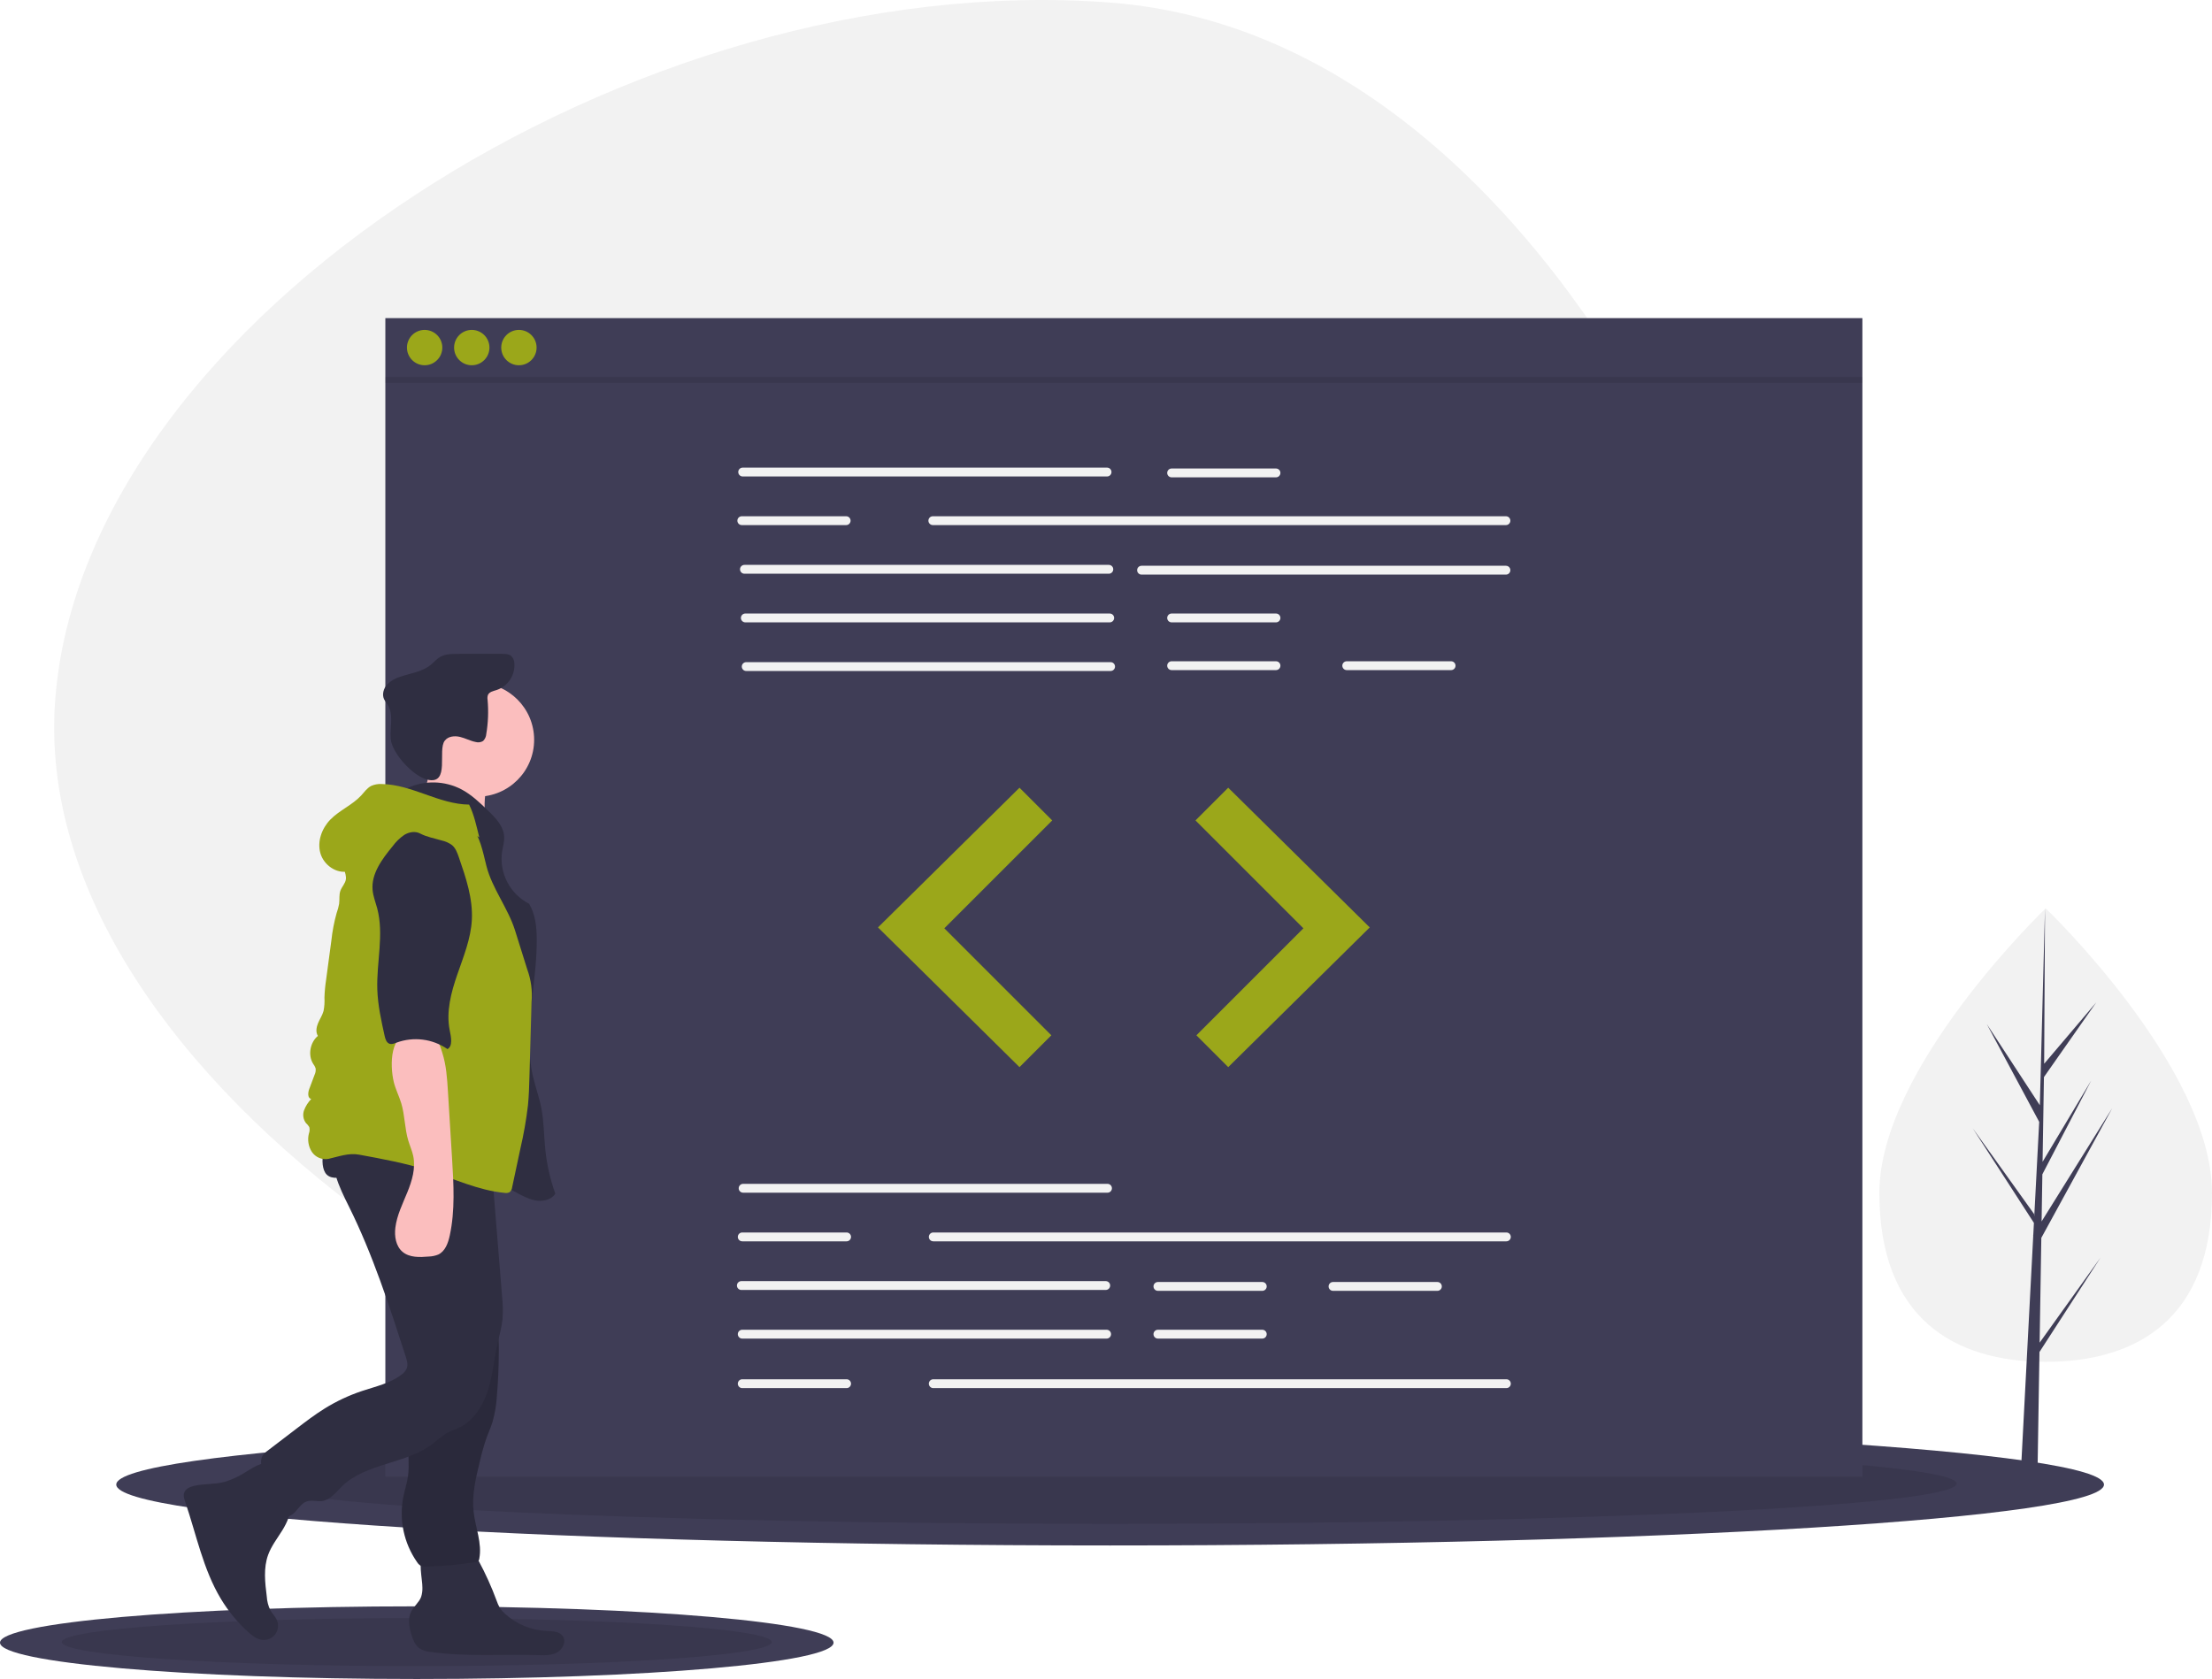
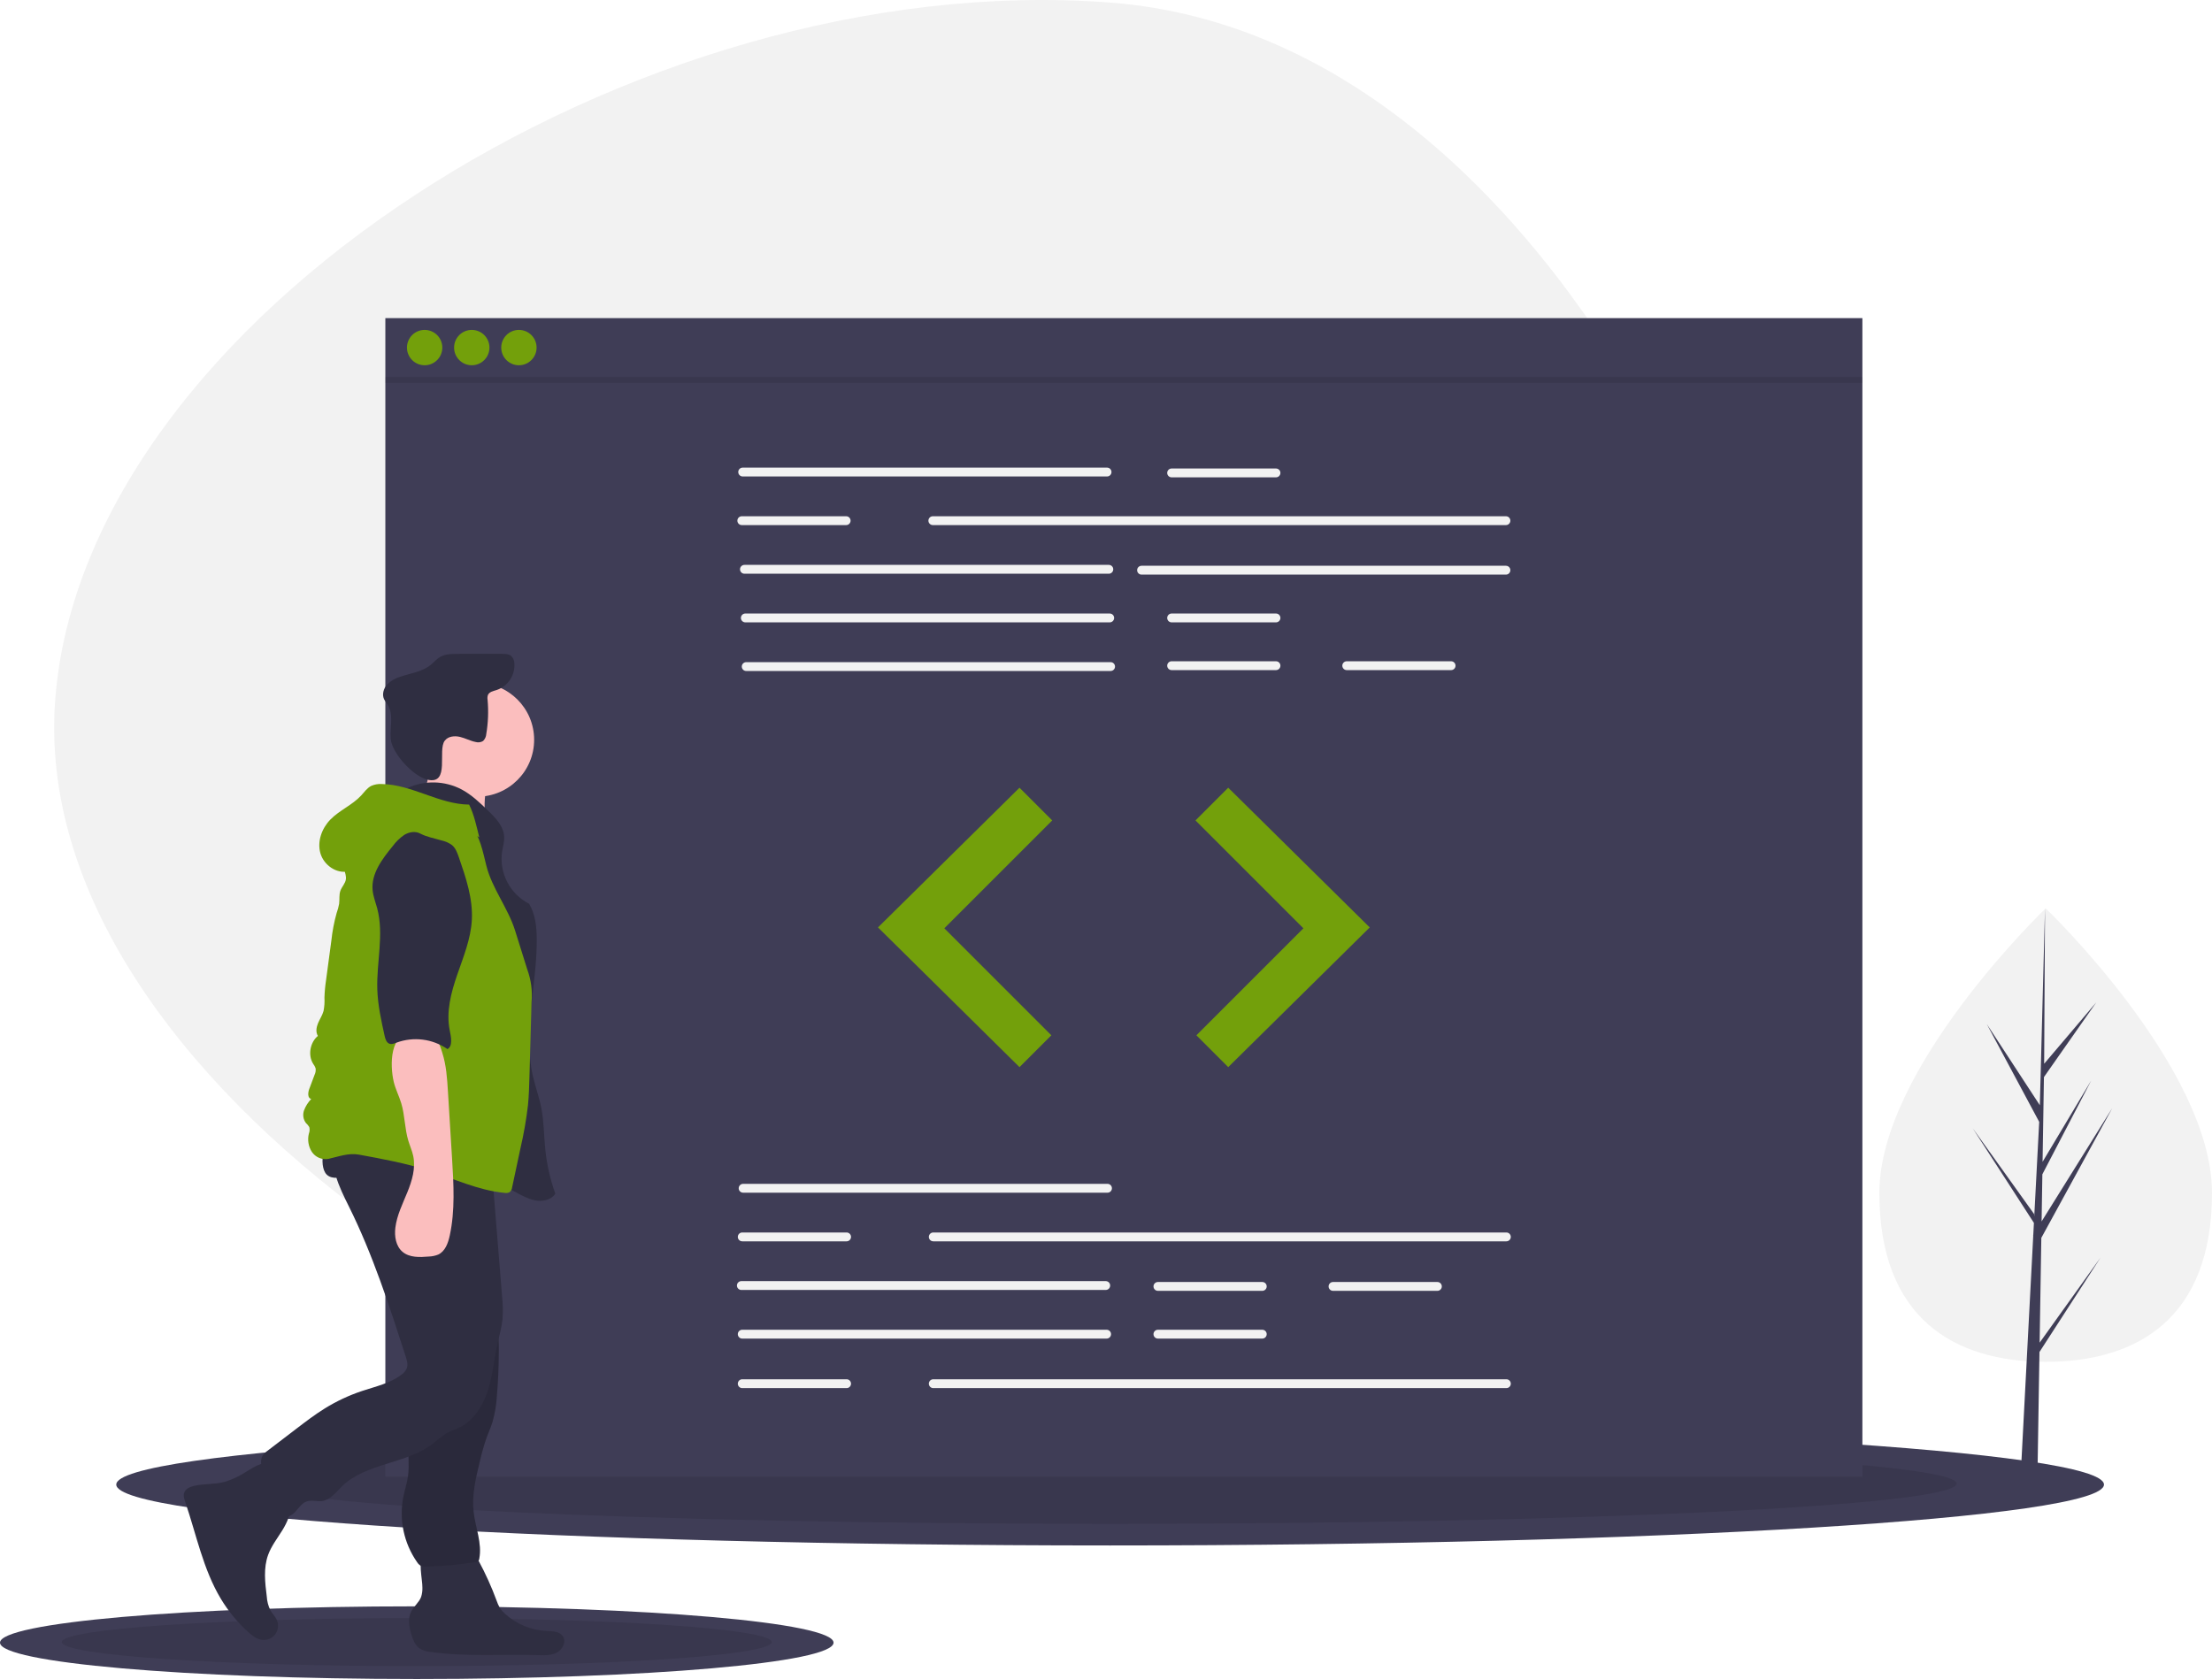
<svg xmlns="http://www.w3.org/2000/svg" data-name="Layer 1" width="1126.194" height="855" viewBox="0 0 1126.194 855">
  <path d="M544.864 755.938C302.465 737.49 13.394 549.672 28.111 356.28S322.797-17.142 565.196 1.305 947.128 381.167 932.41 574.558s-145.148 199.827-387.547 181.38z" fill="#f2f2f2" />
  <ellipse cx="565.194" cy="756" rx="506" ry="31" fill="#3f3d56" />
  <ellipse cx="565.194" cy="755.5" rx="431" ry="20.5" opacity=".1" />
  <ellipse cx="212.194" cy="836.5" rx="212.194" ry="18.5" fill="#3f3d56" />
  <ellipse cx="212.194" cy="836.202" rx="180.742" ry="12.234" opacity=".1" />
  <path fill="#3f3d56" d="M196.194 162h752v590h-752z" />
  <path d="M563.638 242.63H378.12a2.251 2.251 0 110-4.504h185.518a2.251 2.251 0 010 4.503zm203.079 24.765H474.932a2.251 2.251 0 010-4.503h291.785a2.251 2.251 0 110 4.503zM564.539 292.16H379.02a2.251 2.251 0 110-4.502h185.518a2.251 2.251 0 110 4.503zm202.178.45H581.199a2.251 2.251 0 010-4.502h185.518a2.251 2.251 0 110 4.503zm-201.728 24.316H379.471a2.251 2.251 0 010-4.503H564.99a2.251 2.251 0 110 4.503zm.451 24.766H379.921a2.251 2.251 0 010-4.503h185.517a2.251 2.251 0 110 4.503zm84.203-98.612h-53.134a2.251 2.251 0 010-4.503h53.134a2.251 2.251 0 110 4.502zm0 73.846h-53.134a2.251 2.251 0 010-4.503h53.134a2.251 2.251 0 110 4.503zm0 24.316h-53.134a2.251 2.251 0 110-4.503h53.134a2.251 2.251 0 110 4.503zm89.157 0h-53.134a2.251 2.251 0 010-4.503h53.133a2.251 2.251 0 110 4.503zm-307.996-73.847H377.67a2.251 2.251 0 010-4.503h53.134a2.251 2.251 0 010 4.503zM563.863 607.36H378.346a2.251 2.251 0 010-4.502h185.517a2.251 2.251 0 010 4.503zm-.9 49.532H377.445a2.251 2.251 0 110-4.503h185.518a2.251 2.251 0 010 4.503zm.45 24.766H377.895a2.251 2.251 0 110-4.503h185.518a2.251 2.251 0 110 4.503zm79.25-24.316H589.53a2.251 2.251 0 010-4.503h53.133a2.251 2.251 0 010 4.503zm0 24.316H589.53a2.251 2.251 0 010-4.503h53.133a2.251 2.251 0 110 4.503zm89.157-24.316h-53.134a2.251 2.251 0 110-4.503h53.134a2.251 2.251 0 010 4.503zm35.122-25.216H475.157a2.251 2.251 0 010-4.503h291.785a2.251 2.251 0 010 4.503zm-335.913 0h-53.134a2.251 2.251 0 010-4.503h53.134a2.251 2.251 0 010 4.503zm335.913 74.748H475.157a2.251 2.251 0 110-4.503h291.785a2.251 2.251 0 010 4.503zm-335.913 0h-53.134a2.251 2.251 0 110-4.503h53.134a2.251 2.251 0 110 4.503z" fill="#f2f2f2" />
-   <path fill="#9ba71a" d="M519.06 401.13l-72.046 71.145 72.046 71.145 16.21-16.21-54.484-54.485 54.934-54.935-16.66-16.66zm106.267 0l72.046 71.145-72.046 71.145-16.21-16.21 54.485-54.485-54.935-54.935 16.66-16.66z" />
-   <circle cx="216.194" cy="177" r="9" fill="#9ba71a" />
-   <circle cx="240.194" cy="177" r="9" fill="#9ba71a" />
-   <circle cx="264.194" cy="177" r="9" fill="#9ba71a" />
+   <path fill="#73a00b" d="M519.06 401.13l-72.046 71.145 72.046 71.145 16.21-16.21-54.484-54.485 54.934-54.935-16.66-16.66zm106.267 0l72.046 71.145-72.046 71.145-16.21-16.21 54.485-54.485-54.935-54.935 16.66-16.66z" />
+   <circle cx="216.194" cy="177" r="9" fill="#73a00b" />
+   <circle cx="240.194" cy="177" r="9" fill="#73a00b" />
+   <circle cx="264.194" cy="177" r="9" fill="#73a00b" />
  <path opacity=".1" d="M196.194 192h752v3h-752z" />
  <path d="M1126.194 607.454c0 63.77-37.911 86.037-84.677 86.037s-84.676-22.266-84.676-86.037 84.676-144.898 84.676-144.898 84.677 81.126 84.677 144.898z" fill="#f2f2f2" />
  <path fill="#3f3d56" d="M1038.433 683.736l.867-53.371 36.091-66.027-35.955 57.655.39-23.998 24.873-47.769-24.77 41.419.701-43.161 26.635-38.031-26.525 31.244.438-79.141-2.753 104.769.226-4.322-27.08-41.451 26.646 49.748-2.523 48.203-.075-1.28-31.219-43.621 31.124 48.141-.315 6.028-.057.091.026.495-6.402 122.296h8.553l1.026-63.168 31.049-48.024-30.971 43.275z" />
  <path d="M122.622 751.091a43.126 43.126 0 01-8.178 3.503c-5.08 1.387-10.508.878-15.638 2.063-2.1.485-4.386 1.499-5.054 3.548-.49 1.504.043 3.127.554 4.624 5.668 16.62 9.085 34.266 18.125 49.32a74.64 74.64 0 0013.992 16.988c2.056 1.852 4.385 3.664 7.136 3.955a7.248 7.248 0 007.37-10.182c-.81-1.801-2.317-3.197-3.289-4.916a18.757 18.757 0 01-1.819-6.99c-.893-7.11-1.754-14.538.71-21.266 1.651-4.512 4.681-8.359 7.206-12.447s4.621-8.772 4.06-13.544c-.384-3.257-1.972-6.237-3.65-9.054-1.682-2.823-5.005-10.409-8.383-11.35-3.507-.979-10.084 4.181-13.142 5.748zm92.435 57.409a14.019 14.019 0 01-.664 4.745c-1.057 2.793-3.68 4.706-5.036 7.367-1.885 3.7-1.03 8.174.218 12.135.783 2.483 1.81 5.067 3.913 6.602a12.893 12.893 0 005.954 1.908c18.036 2.496 36.358 1.064 54.558 1.587 3.317.095 6.83.211 9.725-1.41s4.686-5.697 2.717-8.368c-1.769-2.398-5.265-2.376-8.242-2.517a33.912 33.912 0 01-20.913-8.615 15.112 15.112 0 01-2.934-3.377 20.753 20.753 0 01-1.534-3.517 156.799 156.799 0 00-9.083-20.119c-.98-1.815-2.087-3.705-3.906-4.676a10.323 10.323 0 00-4.24-.926c-4.536-.294-16.283-1.838-19.79 1.69-3.242 3.26-.672 13.351-.743 17.491z" fill="#2f2e41" />
  <circle cx="242.971" cy="376.72" r="28.975" fill="#fbbebe" />
  <path d="M216.806 400.646c-1.724 4.614-4.647 8.947-8.9 11.43l40.074 8.174a42.453 42.453 0 01-.562-17.869 10.3 10.3 0 00.24-4.409c-.754-2.907-4.027-4.306-6.955-4.974-7.314-1.667-13.782-2.561-20.579-5.792-2.077 3.557-1.787 9.34-3.318 13.44z" fill="#fbbebe" />
  <path d="M207.57 401.227a31.338 31.338 0 0127.314.714c5.138 2.707 9.392 6.794 13.571 10.826 3.853 3.717 7.963 7.972 8.236 13.319.133 2.59-.676 5.122-1.084 7.683a25.766 25.766 0 0013.78 26.47c3.184 5.303 3.84 11.729 3.89 17.914.185 23.436-7.21 47.16-1.93 69.995 1.239 5.362 3.16 10.554 4.231 15.952 1.387 6.99 1.319 14.18 2.044 21.27a95.266 95.266 0 005.114 22.495c-1.744 2.774-5.374 3.837-8.643 3.613s-6.325-1.644-9.242-3.136c-14.123-7.227-27.059-16.757-41.687-22.9-9.677-4.063-19.987-6.595-29.376-11.288s-18.12-12.142-20.99-22.238c-1.241-4.365-1.318-8.965-1.385-13.503-.286-19.114-.55-38.436 3.61-57.094 3.669-16.453 10.741-32.194 12.284-48.98.502-5.465.513-11.314 3.566-15.874 4.315-6.445 13.632-8.114 16.698-15.238z" fill="#2f2e41" />
  <path d="M226.492 377.13c1.707-2.228 5-2.531 7.727-1.872s5.243 2.064 7.998 2.598a4.675 4.675 0 003.743-.526 5.444 5.444 0 001.616-3.57 68.163 68.163 0 00.67-17.38 5.147 5.147 0 01.16-2.438c.681-1.643 2.762-2.034 4.461-2.562a13.316 13.316 0 009.013-13.633 5.42 5.42 0 00-1.657-3.74c-1.175-.958-2.82-1.017-4.336-1.029q-11.683-.094-23.366.006c-2.883.024-5.91.095-8.41 1.532-1.847 1.063-3.221 2.773-4.88 4.112-4.326 3.491-10.178 4.201-15.441 5.99a15.308 15.308 0 00-6.768 4.036c-1.75 2-2.592 4.974-1.492 7.393a26.252 26.252 0 001.886 2.904c3.105 4.964 1.038 11.403 1.502 17.24.579 7.288 11.365 19.111 18.679 20.836 11.807 2.784 4.986-15.113 8.895-19.898zm-16.358 319.553c.745 5.321 1.701 10.661 1.446 16.029-.357 7.493-3.06 14.714-3.56 22.2-.372 5.59.49 11.241-.286 16.79-.497 3.554-1.656 6.979-2.373 10.494a43.395 43.395 0 006.973 33.266 5.448 5.448 0 002.024 1.96 5.714 5.714 0 002.507.333 179.947 179.947 0 0025.17-2.288 2.414 2.414 0 001.617-.713 2.266 2.266 0 00.35-.954c1.545-7.936-1.976-15.893-2.871-23.928-.956-8.58 1.103-17.178 3.146-25.565a113.548 113.548 0 013.467-12.228c.988-2.697 2.181-5.32 3.037-8.063a61.46 61.46 0 002.202-13.202q.892-10.575.945-21.2a88.958 88.958 0 00-1.665-20.01c-1.878-8.337-5.724-16.08-9.536-23.73a15.029 15.029 0 00-5.618 2.67 125.38 125.38 0 01-15.35 8.481c-3.567 1.657-10.522 2.834-12.786 6.286-2.232 3.405-.792 10.35-.621 14.106q.439 9.667 1.782 19.266z" fill="#2f2e41" />
  <path d="M210.134 696.683c.745 5.321 1.701 10.661 1.446 16.029-.357 7.493-3.06 14.714-3.56 22.2-.372 5.59.49 11.241-.286 16.79-.497 3.554-1.656 6.979-2.373 10.494a43.395 43.395 0 006.973 33.266 5.448 5.448 0 002.024 1.96 5.714 5.714 0 002.507.333 179.947 179.947 0 0025.17-2.288 2.414 2.414 0 001.617-.713 2.266 2.266 0 00.35-.954c1.545-7.936-1.976-15.893-2.871-23.928-.956-8.58 1.103-17.178 3.146-25.565a113.548 113.548 0 013.467-12.228c.988-2.697 2.181-5.32 3.037-8.063a61.46 61.46 0 002.202-13.202q.892-10.575.945-21.2a88.958 88.958 0 00-1.665-20.01c-1.878-8.337-5.724-16.08-9.536-23.73a15.029 15.029 0 00-5.618 2.67 125.38 125.38 0 01-15.35 8.481c-3.567 1.657-10.522 2.834-12.786 6.286-2.232 3.405-.792 10.35-.621 14.106q.439 9.667 1.782 19.266z" opacity=".1" />
  <path d="M170.961 583.018c-3.848 10.36 1.808 21.554 6.722 31.452 12.106 24.386 20.513 50.408 28.875 76.317.626 1.941 1.252 4.059.554 5.975a7.825 7.825 0 01-2.822 3.347c-5.766 4.379-13.107 5.938-19.975 8.23a90.184 90.184 0 00-18.943 8.88c-4.976 3.083-9.639 6.643-14.291 10.197l-14.812 11.312a9.903 9.903 0 00-2.476 2.397c-1.429 2.241-.844 5.167-.132 7.728a131.432 131.432 0 007.252 19.792 6.911 6.911 0 002.63 3.447c2.312 1.242 5.14-.405 6.905-2.347s3.292-4.36 5.78-5.193c2.487-.833 5.223.176 7.819-.189 4.198-.59 6.986-4.457 10.012-7.426 12.366-12.131 33.01-11.251 46.613-21.977a59.228 59.228 0 016.23-4.868c2.3-1.36 4.908-2.105 7.294-3.307 7.257-3.654 11.819-11.208 14.262-18.957s3.141-15.928 4.897-23.86c.908-4.101 2.103-8.158 2.507-12.339a66.094 66.094 0 00-.253-11.666l-4.908-60.715c-.4-4.943-.8-9.893-1.576-14.79-14.577.52-29.143 1.107-43.728 1.28-11.605.136-23.424.948-34.436-2.72z" fill="#2f2e41" />
  <path d="M165.602 597.221c1.978 3.18 6.79 3.114 10.105 1.37s5.889-4.672 9.21-6.4c4.464-2.323 9.747-2.236 14.777-2.094 7.963.225 16.025.465 23.687 2.647 7.924 2.257 15.64 6.603 23.834 5.736 1.425-.15 2.985-.56 3.76-1.765a5.544 5.544 0 00.62-2.836l.268-7.159a6.464 6.464 0 00-.57-3.625 6.082 6.082 0 00-2.716-2.08c-11.663-5.646-24.964-6.697-37.915-7.14q-9.874-.34-19.757-.28c-5.591.035-12.303-.774-17.739.72-7.295 2.005-11.265 16.954-7.563 22.906z" fill="#2f2e41" />
-   <path d="M238.84 409.726c-15.283-.136-29.132-10.223-44.413-10.469a11.514 11.514 0 00-5.392.93c-2.13 1.073-3.53 3.147-5.147 4.9-4.518 4.892-11.061 7.504-15.703 12.28-4.352 4.478-6.773 11.15-5.055 17.153s8.204 10.609 14.28 9.165a36.8 36.8 0 0114.336-19.479 72.887 72.887 0 0111.206-5.882c6.868-3.112 14.547-6.283 21.718-3.95a30.638 30.638 0 017.409 4.04l11.954 8.03c-1.393-5.494-2.646-11.656-5.194-16.718z" fill="#9ba71a" />
-   <path d="M175.65 438.374c-2.03 2.532.893 6.2.446 9.413-.298 2.135-2.055 3.766-2.786 5.793-.758 2.1-.356 4.427-.644 6.642a28.489 28.489 0 01-1.275 4.73 84.975 84.975 0 00-2.686 14.025l-2.675 19.975a75.681 75.681 0 00-.846 9.078 27.107 27.107 0 01-.452 6.787c-.592 2.183-1.904 4.093-2.786 6.176s-1.292 4.602-.1 6.524c-3.991 3.325-5.178 9.854-2.387 14.235a7.9 7.9 0 011.23 2.265 5.82 5.82 0 01-.542 3.34l-2.704 7.207c-.693 1.845-.912 4.653 1.013 5.074a17.006 17.006 0 00-3.651 5.767 6.866 6.866 0 00.972 6.506 8.289 8.289 0 011.695 2.056 5.473 5.473 0 01-.196 3.243 11.906 11.906 0 001.473 9.334 8.371 8.371 0 008.418 3.608c5.41-1.22 10.273-3.147 15.728-2.146 11.746 2.156 23.53 4.32 34.906 7.952 12.984 4.146 25.556 10.225 39.126 11.5a3.798 3.798 0 002.617-.406 3.93 3.93 0 001.21-2.488l4.194-19.665a202.363 202.363 0 003.855-22.027c.477-4.781.613-9.59.75-14.393l1.08-38.23a38.197 38.197 0 00-2.2-16.62l-6.218-19.848c-3.548-11.327-11.687-21.372-14.585-32.882-1.834-7.285-3.19-15.103-8.108-20.781-7.013-8.095-19.145-9.354-29.764-7.962-4.797.628-9.636 1.714-13.785 4.201-4.798 2.877-8.333 7.41-11.753 11.837-2.818 3.649-5.687 6.582-8.57 10.18z" fill="#9ba71a" />
+   <path d="M238.84 409.726c-15.283-.136-29.132-10.223-44.413-10.469a11.514 11.514 0 00-5.392.93c-2.13 1.073-3.53 3.147-5.147 4.9-4.518 4.892-11.061 7.504-15.703 12.28-4.352 4.478-6.773 11.15-5.055 17.153s8.204 10.609 14.28 9.165a36.8 36.8 0 0114.336-19.479 72.887 72.887 0 0111.206-5.882c6.868-3.112 14.547-6.283 21.718-3.95a30.638 30.638 0 017.409 4.04l11.954 8.03c-1.393-5.494-2.646-11.656-5.194-16.718z" fill="#73a00b" />
+   <path d="M175.65 438.374c-2.03 2.532.893 6.2.446 9.413-.298 2.135-2.055 3.766-2.786 5.793-.758 2.1-.356 4.427-.644 6.642a28.489 28.489 0 01-1.275 4.73 84.975 84.975 0 00-2.686 14.025l-2.675 19.975a75.681 75.681 0 00-.846 9.078 27.107 27.107 0 01-.452 6.787c-.592 2.183-1.904 4.093-2.786 6.176s-1.292 4.602-.1 6.524c-3.991 3.325-5.178 9.854-2.387 14.235a7.9 7.9 0 011.23 2.265 5.82 5.82 0 01-.542 3.34l-2.704 7.207c-.693 1.845-.912 4.653 1.013 5.074a17.006 17.006 0 00-3.651 5.767 6.866 6.866 0 00.972 6.506 8.289 8.289 0 011.695 2.056 5.473 5.473 0 01-.196 3.243 11.906 11.906 0 001.473 9.334 8.371 8.371 0 008.418 3.608c5.41-1.22 10.273-3.147 15.728-2.146 11.746 2.156 23.53 4.32 34.906 7.952 12.984 4.146 25.556 10.225 39.126 11.5a3.798 3.798 0 002.617-.406 3.93 3.93 0 001.21-2.488l4.194-19.665a202.363 202.363 0 003.855-22.027c.477-4.781.613-9.59.75-14.393l1.08-38.23a38.197 38.197 0 00-2.2-16.62l-6.218-19.848c-3.548-11.327-11.687-21.372-14.585-32.882-1.834-7.285-3.19-15.103-8.108-20.781-7.013-8.095-19.145-9.354-29.764-7.962-4.797.628-9.636 1.714-13.785 4.201-4.798 2.877-8.333 7.41-11.753 11.837-2.818 3.649-5.687 6.582-8.57 10.18z" fill="#73a00b" />
  <path d="M200.444 550.823c.875 3.773 2.712 7.252 3.837 10.957 1.884 6.21 1.725 12.896 3.605 19.106.79 2.606 1.933 5.109 2.5 7.773 1.32 6.21-.608 12.635-3.004 18.515s-5.313 11.678-6.09 17.98c-.549 4.438.238 9.45 3.66 12.33 3.551 2.99 8.712 2.788 13.338 2.39a14.016 14.016 0 004.841-1.008c3.538-1.673 5.028-5.86 5.855-9.685 2.771-12.819 1.98-26.106 1.174-39.196l-2.106-34.235c-.405-6.59-.84-13.318-2.87-19.646-.74-2.302-2.027-6.954-4.13-8.424-2.082-1.455-8.03-1.52-10.608-1.641-12.098-.569-11.963 16.317-10.002 24.784z" fill="#fbbebe" />
  <path d="M213.848 424.423c-2.47-1.293-5.583-.736-7.972.705a24.568 24.568 0 00-5.972 5.798c-5.338 6.517-10.99 13.995-10.198 22.382.296 3.145 1.5 6.12 2.317 9.172 3.58 13.38-.379 27.53.075 41.373.263 7.999 2.003 15.867 3.737 23.68.353 1.594.92 3.44 2.462 3.977 1.16.403 2.41-.115 3.558-.551a28.371 28.371 0 0125.963 3.272c2.865-1.529 1.791-6.363 1.149-9.546-1.909-9.457.682-19.214 3.828-28.335s6.91-18.23 7.432-27.865c.59-10.916-3.029-21.57-6.6-31.903-.78-2.255-1.631-4.62-3.438-6.178a13.665 13.665 0 00-5.203-2.377c-3.793-1.121-7.634-1.769-11.138-3.604z" fill="#2f2e41" />
</svg>
